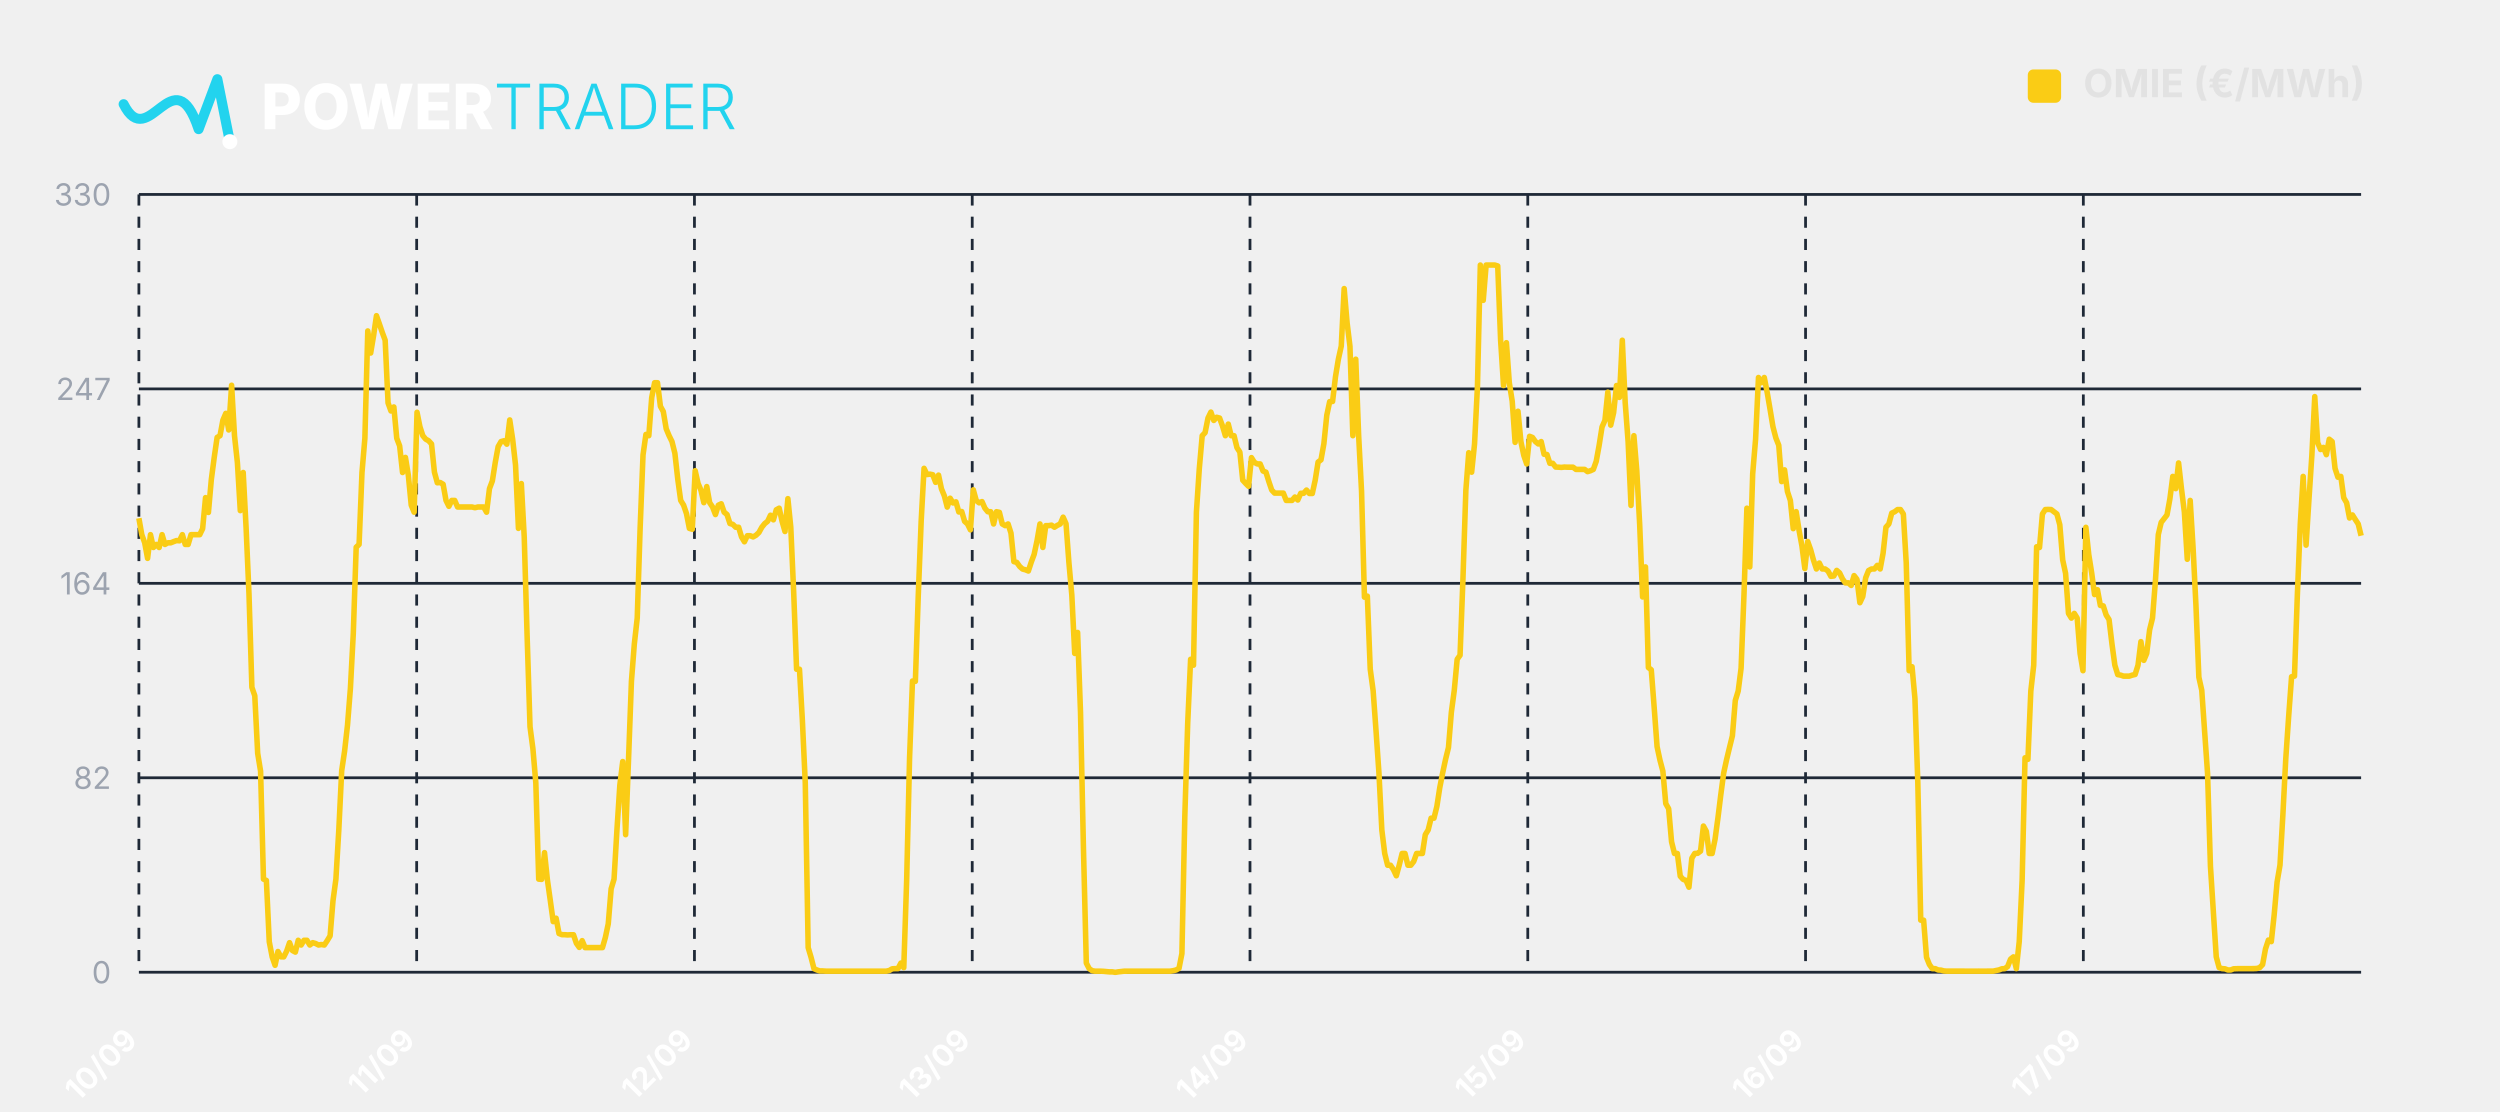
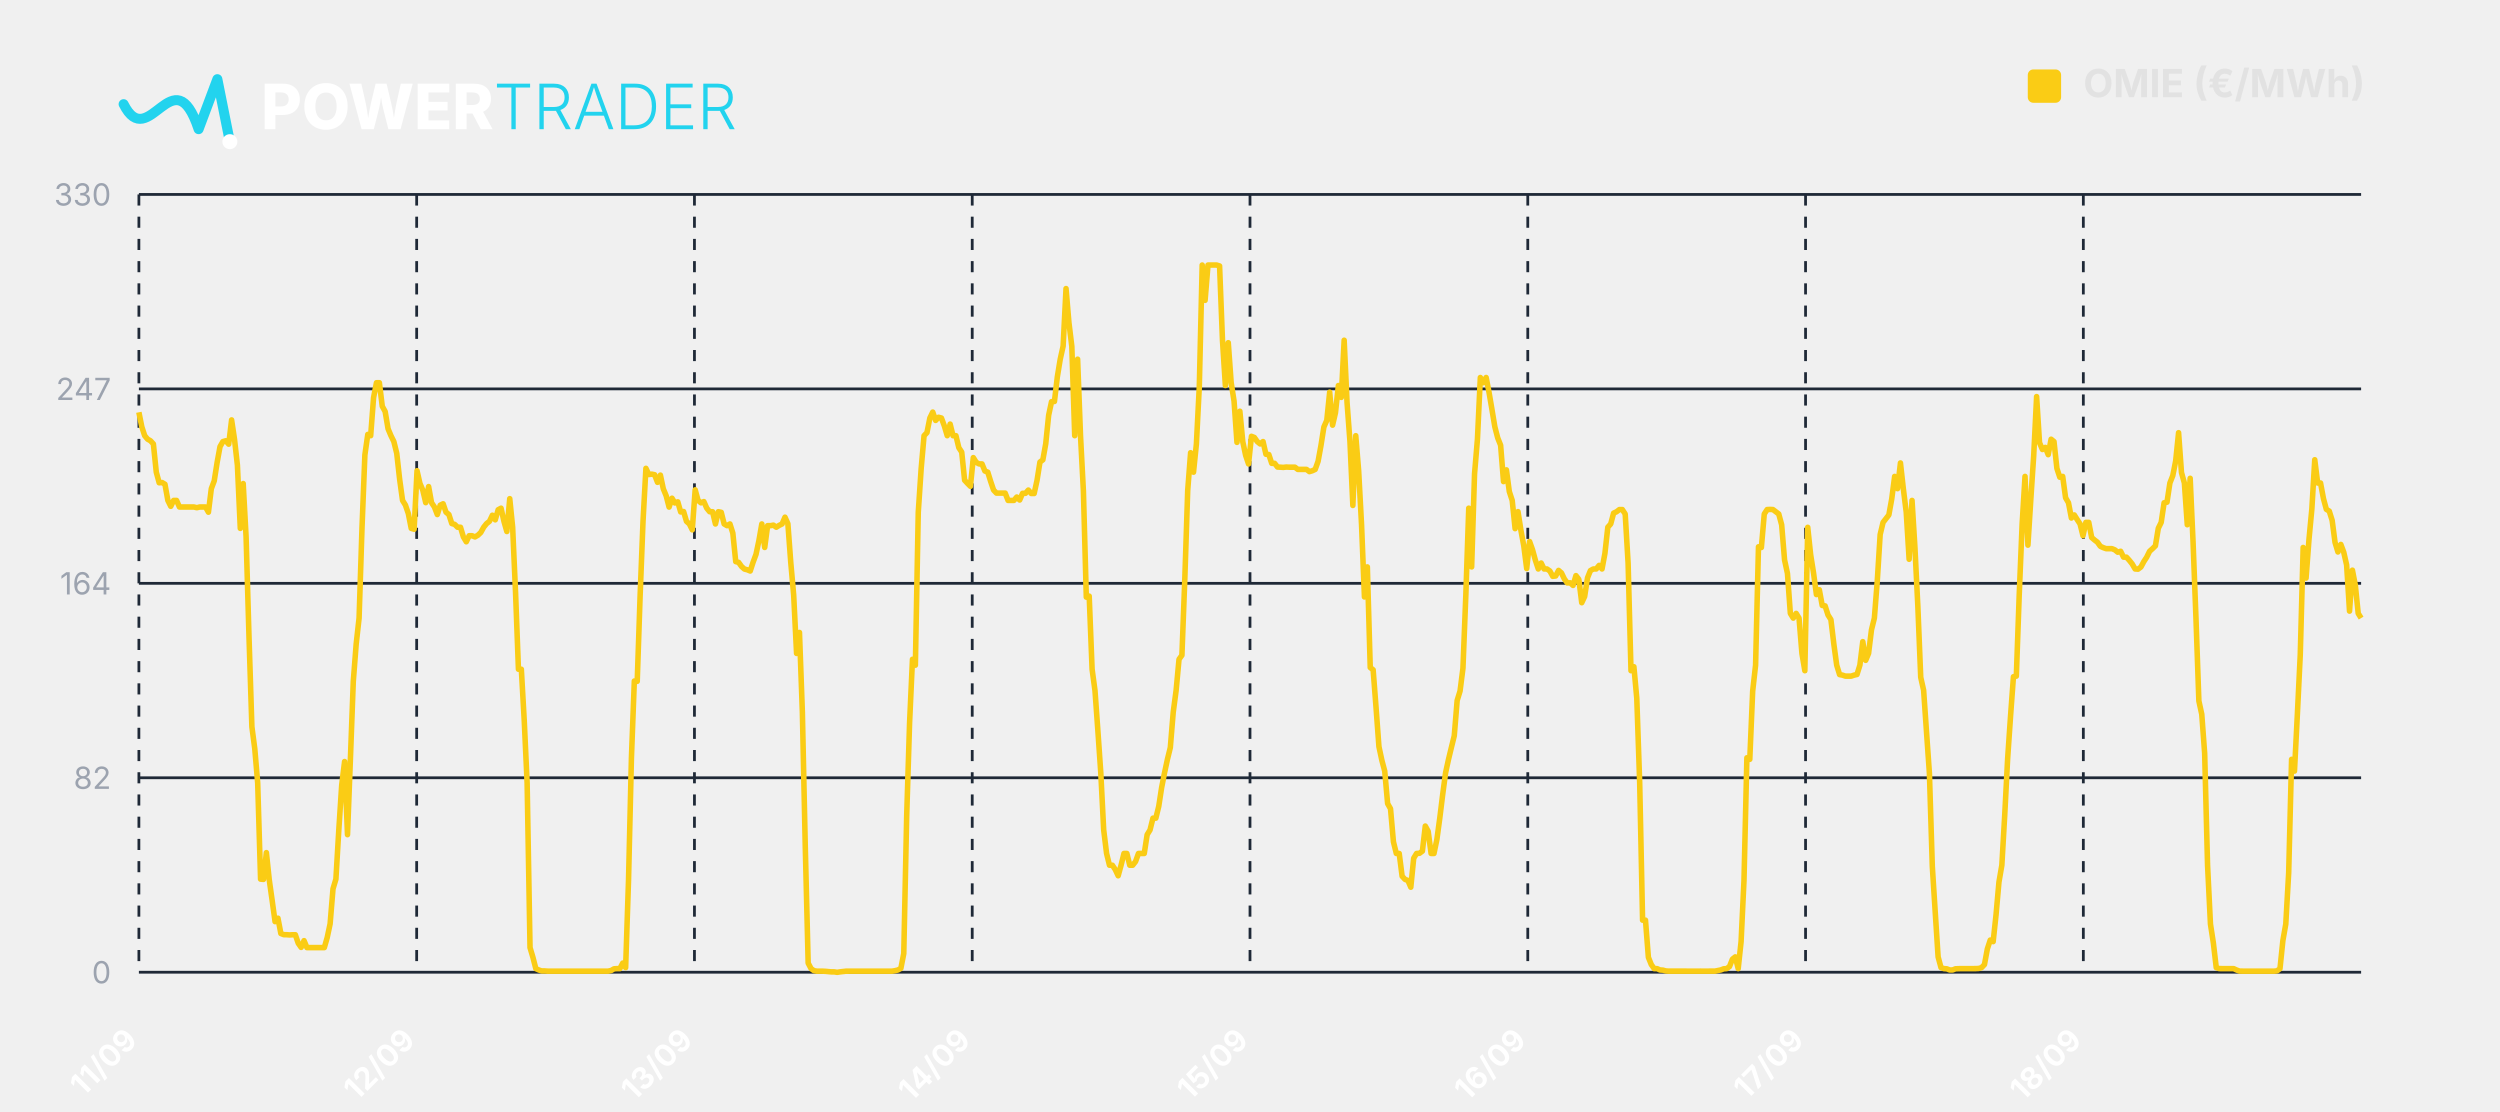
<svg xmlns="http://www.w3.org/2000/svg" viewBox="0 0 900 400" style="font-family: 'Inter', sans-serif; background: #0b0f19;">
  <g transform="translate(40, 15) scale(0.45)">
    <path d="M10 50 C30 90 50 10 70 70 L85 30 L95 80" stroke="#22d3ee" stroke-width="8" stroke-linecap="round" stroke-linejoin="round" fill="none" />
    <circle cx="95" cy="80" r="6" fill="#ffffff" />
    <text x="120" y="70" font-family="'Inter', sans-serif" font-weight="800" font-size="50" fill="#ffffff">POWER<tspan fill="#22d3ee" font-weight="300">TRADER</tspan>
    </text>
  </g>
  <rect x="730" y="25" width="12" height="12" fill="#facc15" rx="2" />
  <text x="750" y="35" font-size="14" font-weight="bold" fill="#e2e2e2">OMIE (€/MWh)</text>
  <line x1="50" y1="350.0" x2="850" y2="350.0" stroke="#1f2937" stroke-width="1" />
  <text x="40" y="354.0" text-anchor="end" font-size="11" fill="#9ca3af">0</text>
  <line x1="50" y1="280.0" x2="850" y2="280.0" stroke="#1f2937" stroke-width="1" />
  <text x="40" y="284.0" text-anchor="end" font-size="11" fill="#9ca3af">82</text>
  <line x1="50" y1="210.0" x2="850" y2="210.0" stroke="#1f2937" stroke-width="1" />
  <text x="40" y="214.0" text-anchor="end" font-size="11" fill="#9ca3af">164</text>
  <line x1="50" y1="140.0" x2="850" y2="140.0" stroke="#1f2937" stroke-width="1" />
  <text x="40" y="144.0" text-anchor="end" font-size="11" fill="#9ca3af">247</text>
  <line x1="50" y1="70.0" x2="850" y2="70.0" stroke="#1f2937" stroke-width="1" />
  <text x="40" y="74.0" text-anchor="end" font-size="11" fill="#9ca3af">330</text>
  <line x1="50.0" y1="70" x2="50.0" y2="350" stroke="#1f2937" stroke-width="1" stroke-dasharray="4,4" />
-   <text x="50.0" y="375" text-anchor="end" transform="rotate(-45, 50.0, 375)" font-size="11" font-weight="bold" fill="#ffffff">10/09</text>
+   <text x="50.0" y="375" text-anchor="end" transform="rotate(-45, 50.0, 375)" font-size="11" font-weight="bold" fill="#ffffff">11/09</text>
  <line x1="150.0" y1="70" x2="150.0" y2="350" stroke="#1f2937" stroke-width="1" stroke-dasharray="4,4" />
-   <text x="150.0" y="375" text-anchor="end" transform="rotate(-45, 150.0, 375)" font-size="11" font-weight="bold" fill="#ffffff">11/09</text>
+   <text x="150.0" y="375" text-anchor="end" transform="rotate(-45, 150.0, 375)" font-size="11" font-weight="bold" fill="#ffffff">12/09</text>
  <line x1="250.0" y1="70" x2="250.0" y2="350" stroke="#1f2937" stroke-width="1" stroke-dasharray="4,4" />
-   <text x="250.0" y="375" text-anchor="end" transform="rotate(-45, 250.0, 375)" font-size="11" font-weight="bold" fill="#ffffff">12/09</text>
+   <text x="250.0" y="375" text-anchor="end" transform="rotate(-45, 250.0, 375)" font-size="11" font-weight="bold" fill="#ffffff">13/09</text>
  <line x1="350.0" y1="70" x2="350.0" y2="350" stroke="#1f2937" stroke-width="1" stroke-dasharray="4,4" />
-   <text x="350.0" y="375" text-anchor="end" transform="rotate(-45, 350.0, 375)" font-size="11" font-weight="bold" fill="#ffffff">13/09</text>
+   <text x="350.0" y="375" text-anchor="end" transform="rotate(-45, 350.0, 375)" font-size="11" font-weight="bold" fill="#ffffff">14/09</text>
  <line x1="450.0" y1="70" x2="450.0" y2="350" stroke="#1f2937" stroke-width="1" stroke-dasharray="4,4" />
-   <text x="450.0" y="375" text-anchor="end" transform="rotate(-45, 450.0, 375)" font-size="11" font-weight="bold" fill="#ffffff">14/09</text>
+   <text x="450.0" y="375" text-anchor="end" transform="rotate(-45, 450.0, 375)" font-size="11" font-weight="bold" fill="#ffffff">15/09</text>
  <line x1="550.0" y1="70" x2="550.0" y2="350" stroke="#1f2937" stroke-width="1" stroke-dasharray="4,4" />
-   <text x="550.0" y="375" text-anchor="end" transform="rotate(-45, 550.0, 375)" font-size="11" font-weight="bold" fill="#ffffff">15/09</text>
+   <text x="550.0" y="375" text-anchor="end" transform="rotate(-45, 550.0, 375)" font-size="11" font-weight="bold" fill="#ffffff">16/09</text>
  <line x1="650.0" y1="70" x2="650.0" y2="350" stroke="#1f2937" stroke-width="1" stroke-dasharray="4,4" />
-   <text x="650.0" y="375" text-anchor="end" transform="rotate(-45, 650.0, 375)" font-size="11" font-weight="bold" fill="#ffffff">16/09</text>
+   <text x="650.0" y="375" text-anchor="end" transform="rotate(-45, 650.0, 375)" font-size="11" font-weight="bold" fill="#ffffff">17/09</text>
  <line x1="750.0" y1="70" x2="750.0" y2="350" stroke="#1f2937" stroke-width="1" stroke-dasharray="4,4" />
-   <text x="750.0" y="375" text-anchor="end" transform="rotate(-45, 750.0, 375)" font-size="11" font-weight="bold" fill="#ffffff">17/09</text>
-   <polyline points="50.0,186.567 51.043,192.481 52.086,195.379 53.129,201.006 54.172,192.481 55.215,197.099 56.258,195.998 57.301,197.099 58.344,192.481 59.387,195.998 60.43,195.405 61.473,195.405 62.516,194.981 63.559,194.6 64.602,194.685 65.645,192.481 66.688,195.998 67.731,195.998 68.774,192.481 69.817,192.481 70.86,192.481 71.904,192.481 72.947,190.321 73.99,179.153 75.033,184.474 76.076,172.645 77.119,164.672 78.162,157.47 79.205,156.851 80.248,151.259 81.291,148.81 82.334,154.784 83.377,138.693 84.42,156.851 85.463,166.528 86.506,183.822 87.549,170.103 88.592,189.982 89.635,213.792 90.678,247.431 91.721,250.473 92.764,271.198 93.807,277.596 94.85,316.488 95.893,316.954 96.936,339.044 97.979,344.475 99.022,347.5 100.065,342.544 101.108,344.45 102.151,344.475 103.194,342.416 104.237,339.366 105.28,342.188 106.323,342.755 107.366,338.502 108.409,340.205 109.452,338.502 110.495,338.502 111.538,340.205 112.581,339.366 113.625,339.663 114.668,340.205 115.711,340.027 116.754,340.205 117.797,338.637 118.84,336.909 119.883,324.199 120.926,316.488 121.969,298.779 123.012,277.426 124.055,270.393 125.098,261.073 126.141,247.914 127.184,228.069 128.227,196.998 129.27,195.998 130.313,170.103 131.356,157.775 132.399,119.145 133.442,127.085 134.485,120.84 135.528,113.654 136.571,116.595 137.614,119.662 138.657,122.484 139.7,145.048 140.743,147.946 141.786,146.514 142.829,157.775 143.872,160.52 144.915,170.103 145.958,164.672 147.001,171.095 148.044,181.856 149.087,184.389 150.13,148.42 151.173,153.631 152.216,156.851 153.259,158.097 154.302,158.673 155.346,159.817 156.389,169.959 157.432,173.798 158.475,173.713 159.518,174.332 160.561,180.153 161.604,182.271 162.647,180.153 163.69,180.153 164.733,182.517 165.776,182.517 166.819,182.517 167.862,182.517 168.905,182.517 169.948,182.517 170.991,182.78 172.034,182.517 173.077,182.517 174.12,182.517 175.163,184.389 176.206,175.916 177.249,173.128 178.292,166.494 179.335,160.783 180.378,158.97 181.421,158.681 182.464,159.902 183.507,151.174 184.55,158.122 185.593,167.443 186.636,190.219 187.679,174.086 188.722,193.286 189.765,229.061 190.808,261.624 191.851,269.588 192.894,281.832 193.937,316.488 194.98,316.581 196.023,306.947 197.066,316.768 198.11,324.199 199.153,331.782 200.196,330.554 201.239,336.061 202.282,336.477 203.325,336.494 204.368,336.578 205.411,336.511 206.454,336.511 207.497,339.561 208.54,341.061 209.583,338.637 210.626,341.137 211.669,341.137 212.712,341.137 213.755,341.137 214.798,341.137 215.841,341.137 216.884,341.137 217.927,337.502 218.97,332.587 220.013,319.962 221.056,316.488 222.099,298.779 223.142,282.68 224.185,274.156 225.228,300.482 226.271,273.359 227.314,245.279 228.357,231.84 229.4,222.519 230.443,190.219 231.486,163.782 232.529,156.402 233.572,156.851 234.615,143.133 235.658,137.786 236.701,137.778 237.744,146.26 238.787,148.158 239.831,154.36 240.874,156.851 241.917,158.97 242.96,163.206 244.003,172.561 245.046,180.153 246.089,181.839 247.132,184.898 248.175,190.219 249.218,190.524 250.261,169.46 251.304,174.035 252.347,176.492 253.39,180.958 254.433,175.171 255.476,180.958 256.519,182.517 257.562,185.237 258.605,181.873 259.648,181.365 260.691,184.389 261.734,185.237 262.777,188.474 263.82,188.779 264.863,189.812 265.906,189.812 266.949,193.286 267.992,195.04 269.035,192.863 270.078,192.863 271.121,193.286 272.164,192.693 273.207,191.702 274.25,189.812 275.293,188.499 276.336,187.677 277.379,185.483 278.422,187.135 279.465,183.517 280.508,182.949 281.551,187.677 282.595,191.338 283.638,179.517 284.681,189.795 285.724,213.19 286.767,240.923 287.81,240.923 288.853,259.302 289.896,281.832 290.939,341.137 291.982,344.636 293.025,348.704 294.068,349.178 295.111,349.534 296.154,349.534 297.197,349.61 298.24,349.619 299.283,349.619 300.326,349.619 301.369,349.619 302.412,349.619 303.455,349.619 304.498,349.619 305.541,349.619 306.584,349.619 307.627,349.619 308.67,349.619 309.713,349.619 310.756,349.619 311.799,349.619 312.842,349.619 313.885,349.619 314.928,349.619 315.971,349.619 317.014,349.619 318.057,349.619 319.1,349.61 320.143,349.381 321.186,348.771 322.229,348.704 323.272,348.704 324.316,346.712 325.359,348.348 326.402,316.768 327.445,272.808 328.488,245.168 329.531,245.279 330.574,214.41 331.617,187.677 332.66,168.604 333.703,170.841 334.746,170.688 335.789,170.9 336.832,173.637 337.875,171.044 338.918,175.967 339.961,178.501 341.004,182.551 342.047,179.356 343.09,181.068 344.133,180.661 345.176,184.305 346.219,184.152 347.262,187.677 348.305,188.626 349.348,190.744 350.391,176.34 351.434,180.153 352.477,181.017 353.52,180.576 354.563,182.949 355.606,184.22 356.649,184.22 357.692,188.626 358.735,184.22 359.778,184.44 360.821,188.626 361.864,189.236 362.907,188.626 363.95,191.914 364.993,202.183 366.037,202.463 367.08,203.92 368.123,204.861 369.166,205.124 370.209,205.564 371.252,202.37 372.295,199.557 373.338,194.617 374.381,188.626 375.424,197.082 376.467,189.236 377.51,189.236 378.553,189.05 379.596,189.795 380.639,189.135 381.682,188.626 382.725,186.186 383.768,188.541 384.811,202.556 385.854,214.232 386.897,235.229 387.94,227.688 388.983,256.412 390.026,304.71 391.069,346.712 392.112,348.704 393.155,349.441 394.198,349.619 395.241,349.619 396.284,349.627 397.327,349.678 398.37,349.78 399.413,349.873 400.456,349.873 401.499,350.042 402.542,349.873 403.585,349.754 404.628,349.636 405.671,349.627 406.714,349.627 407.757,349.627 408.801,349.627 409.844,349.627 410.887,349.627 411.93,349.627 412.973,349.627 414.016,349.627 415.059,349.627 416.102,349.627 417.145,349.627 418.188,349.619 419.231,349.619 420.274,349.619 421.317,349.61 422.36,349.441 423.403,349.187 424.446,348.602 425.489,343.255 426.532,293.941 427.575,260.31 428.618,237.348 429.661,239.466 430.704,184.44 431.747,168.714 432.79,156.851 433.833,155.75 434.876,150.496 435.919,148.353 436.962,151.352 438.005,150.217 439.048,150.496 440.091,153.335 441.134,156.851 442.177,152.674 443.22,156.851 444.263,156.851 445.306,161.164 446.349,162.757 447.392,172.883 448.435,174.018 449.478,175.069 450.522,164.748 451.565,166.443 452.608,167.019 453.651,167.019 454.694,169.561 455.737,169.985 456.78,173.349 457.823,176.425 458.866,177.518 459.909,177.518 460.952,177.518 461.995,177.518 463.038,180.153 464.081,180.153 465.124,180.153 466.167,178.933 467.21,180 468.253,177.594 469.296,177.594 470.339,176.425 471.382,177.662 472.425,177.662 473.468,172.891 474.511,166.341 475.554,165.545 476.597,159.732 477.64,149.513 478.683,144.599 479.726,144.531 480.769,135.668 481.812,129.313 482.855,124.602 483.898,103.893 484.941,116.112 485.984,124.687 487.027,156.851 488.07,129.313 489.113,156.851 490.156,176.814 491.199,214.978 492.243,214.605 493.286,240.923 494.329,248.668 495.372,263.14 496.415,278.231 497.458,298.779 498.501,307.252 499.544,311.48 500.587,311.48 501.63,313.048 502.673,315.276 503.716,311.48 504.759,307.252 505.802,307.252 506.845,311.48 507.888,311.48 508.931,310.15 509.974,307.252 511.017,307.252 512.06,307.252 513.103,300.482 514.146,298.779 515.189,294.542 516.232,294.542 517.275,290.306 518.318,283.527 519.361,278.231 520.404,273.359 521.447,269.114 522.49,256.412 523.533,248.558 524.576,237.348 525.619,235.899 526.662,208.428 527.705,176.543 528.748,162.977 529.791,169.985 530.834,159.817 531.877,139.227 532.92,95.42 533.963,108.121 535.007,95.42 536.05,95.42 537.093,95.42 538.136,95.42 539.179,95.75 540.222,122.484 541.265,138.795 542.308,123.373 543.351,137.778 544.394,144.438 545.437,159.249 546.48,148.048 547.523,158.97 548.566,163.952 549.609,167.019 550.652,157.072 551.695,157.487 552.738,158.961 553.781,159.817 554.824,158.97 555.867,163.528 556.91,163.638 557.953,166.799 558.996,166.799 560.039,168.138 561.082,168.189 562.125,168.265 563.168,168.138 564.211,168.189 565.254,168.189 566.297,168.189 567.34,168.985 568.383,168.985 569.426,168.985 570.469,168.985 571.512,169.782 572.555,169.476 573.598,168.985 574.641,166.07 575.684,160.342 576.728,153.716 577.771,151.352 578.814,141.176 579.857,153.055 580.9,148.573 581.943,138.795 582.986,143.057 584.029,122.484 585.072,144.98 586.115,158.961 587.158,181.958 588.201,156.851 589.244,169.476 590.287,188.863 591.33,214.902 592.373,204.09 593.416,240.313 594.459,241.135 595.502,254.667 596.545,268.783 597.588,273.656 598.631,277.596 599.674,289.297 600.717,291.144 601.76,303.033 602.803,307.244 603.846,307.252 604.889,315.429 605.932,316.581 606.975,316.954 608.018,319.394 609.061,308.947 610.104,307.244 611.147,307.184 612.19,306.405 613.233,297.381 614.276,299.279 615.319,307.244 616.362,307.252 617.405,302.219 618.449,294.542 619.492,286.069 620.535,278.231 621.578,273.444 622.621,269.122 623.664,264.886 624.707,252.176 625.75,248.778 626.793,240.567 627.836,214.046 628.879,182.949 629.922,204.09 630.965,170.578 632.008,158.122 633.051,135.905 634.094,137.778 635.137,135.905 636.18,141.235 637.223,147.361 638.266,153.631 639.309,157.665 640.352,160.283 641.395,173.374 642.438,169.154 643.481,176.967 644.524,180.153 645.567,190.312 646.61,184.186 647.653,190.872 648.696,196.532 649.739,204.683 650.782,194.947 651.825,197.879 652.868,201.683 653.911,204.827 654.954,202.692 655.997,204.827 657.04,204.827 658.083,205.564 659.126,207.479 660.169,207.352 661.213,205.344 662.256,206.251 663.299,208.411 664.342,209.852 665.385,209.809 666.428,210.75 667.471,207.225 668.514,208.581 669.557,216.978 670.6,214.749 671.643,207.996 672.686,205.403 673.729,204.827 674.772,204.827 675.815,203.539 676.858,204.827 677.901,199.218 678.944,189.795 679.987,188.626 681.03,184.728 682.073,184.237 683.116,183.44 684.159,183.44 685.202,185.033 686.245,202.683 687.288,241.449 688.331,240.025 689.374,251.43 690.417,281.832 691.46,331.257 692.503,331.257 693.546,344.636 694.589,347.238 695.632,348.704 696.675,348.704 697.718,349.187 698.761,349.246 699.804,349.534 700.847,349.61 701.89,349.61 702.934,349.61 703.977,349.61 705.02,349.61 706.063,349.61 707.106,349.61 708.149,349.619 709.192,349.619 710.235,349.619 711.278,349.619 712.321,349.61 713.364,349.619 714.407,349.619 715.45,349.61 716.493,349.61 717.536,349.61 718.579,349.381 719.622,349.178 720.665,348.771 721.708,348.704 722.751,347.966 723.794,345.297 724.837,344.475 725.88,348.704 726.923,338.985 727.966,316.954 729.009,272.808 730.052,273.359 731.095,248.778 732.138,239.466 733.181,196.845 734.224,197.099 735.267,185.033 736.31,183.44 737.353,183.39 738.396,183.44 739.439,184.237 740.482,185.033 741.525,188.914 742.568,201.565 743.611,206.429 744.654,220.825 745.698,222.519 746.741,220.825 747.784,222.519 748.827,235.229 749.87,241.449 750.913,189.838 751.956,199.641 752.999,206.225 754.042,214.046 755.085,212.309 756.128,217.961 757.171,218.113 758.214,221.392 759.257,223.045 760.3,231.747 761.343,239.457 762.386,242.855 763.429,243.05 764.472,243.406 765.515,243.406 766.558,243.406 767.601,243.05 768.644,242.813 769.687,239.466 770.73,230.993 771.773,237.72 772.816,235.229 773.859,226.756 774.902,222.519 775.945,209.174 776.988,192.439 778.031,188.058 779.074,186.72 780.117,185.381 781.16,179.585 782.203,171.51 783.246,175.916 784.289,166.663 785.332,175.959 786.375,184.389 787.419,201.336 788.462,180.153 789.505,197.099 790.548,218.113 791.591,243.821 792.634,248.498 793.677,263.53 794.72,278.392 795.763,311.921 796.806,328.266 797.849,344.475 798.892,348.331 799.935,348.704 800.978,348.771 802.021,349.187 803.064,349.187 804.107,348.771 805.15,348.729 806.193,348.704 807.236,348.704 808.279,348.704 809.322,348.704 810.365,348.704 811.408,348.695 812.451,348.644 813.494,348.348 814.537,347.238 815.58,341.586 816.623,338.425 817.666,338.985 818.709,329.283 819.752,317.547 820.795,311.447 821.838,293.297 822.881,273.105 823.924,257.853 824.967,243.618 826.01,243.406 827.053,214.046 828.096,188.736 829.14,171.51 830.183,196.252 831.226,179.721 832.269,163.935 833.312,142.777 834.355,159.351 835.398,161.825 836.441,161.071 837.484,163.681 838.527,158.122 839.57,158.97 840.613,168.621 841.656,171.798 842.699,171.51 843.742,179.204 844.785,181 845.828,186.482 846.871,185.381 847.914,187.033 848.957,188.626 850.0,192.863" fill="none" stroke="#facc15" stroke-width="2" stroke-linejoin="round" />
+   <text x="750.0" y="375" text-anchor="end" transform="rotate(-45, 750.0, 375)" font-size="11" font-weight="bold" fill="#ffffff">18/09</text>
+   <polyline points="50.0,148.42 51.043,153.631 52.086,156.851 53.129,158.097 54.172,158.673 55.215,159.817 56.258,169.959 57.301,173.798 58.344,173.713 59.387,174.332 60.43,180.153 61.473,182.271 62.516,180.153 63.559,180.153 64.602,182.517 65.645,182.517 66.688,182.517 67.731,182.517 68.774,182.517 69.817,182.517 70.86,182.78 71.904,182.517 72.947,182.517 73.99,182.517 75.033,184.389 76.076,175.916 77.119,173.128 78.162,166.494 79.205,160.783 80.248,158.97 81.291,158.681 82.334,159.902 83.377,151.174 84.42,158.122 85.463,167.443 86.506,190.219 87.549,174.086 88.592,193.286 89.635,229.061 90.678,261.624 91.721,269.588 92.764,281.832 93.807,316.488 94.85,316.581 95.893,306.947 96.936,316.768 97.979,324.199 99.022,331.782 100.065,330.554 101.108,336.061 102.151,336.477 103.194,336.494 104.237,336.578 105.28,336.511 106.323,336.511 107.366,339.561 108.409,341.061 109.452,338.637 110.495,341.137 111.538,341.137 112.581,341.137 113.625,341.137 114.668,341.137 115.711,341.137 116.754,341.137 117.797,337.502 118.84,332.587 119.883,319.962 120.926,316.488 121.969,298.779 123.012,282.68 124.055,274.156 125.098,300.482 126.141,273.359 127.184,245.279 128.227,231.84 129.27,222.519 130.313,190.219 131.356,163.782 132.399,156.402 133.442,156.851 134.485,143.133 135.528,137.786 136.571,137.778 137.614,146.26 138.657,148.158 139.7,154.36 140.743,156.851 141.786,158.97 142.829,163.206 143.872,172.561 144.915,180.153 145.958,181.839 147.001,184.898 148.044,190.219 149.087,190.524 150.13,169.46 151.173,174.035 152.216,176.492 153.259,180.958 154.302,175.171 155.346,180.958 156.389,182.517 157.432,185.237 158.475,181.873 159.518,181.365 160.561,184.389 161.604,185.237 162.647,188.474 163.69,188.779 164.733,189.812 165.776,189.812 166.819,193.286 167.862,195.04 168.905,192.863 169.948,192.863 170.991,193.286 172.034,192.693 173.077,191.702 174.12,189.812 175.163,188.499 176.206,187.677 177.249,185.483 178.292,187.135 179.335,183.517 180.378,182.949 181.421,187.677 182.464,191.338 183.507,179.517 184.55,189.795 185.593,213.19 186.636,240.923 187.679,240.923 188.722,259.302 189.765,281.832 190.808,341.137 191.851,344.636 192.894,348.704 193.937,349.178 194.98,349.534 196.023,349.534 197.066,349.61 198.11,349.619 199.153,349.619 200.196,349.619 201.239,349.619 202.282,349.619 203.325,349.619 204.368,349.619 205.411,349.619 206.454,349.619 207.497,349.619 208.54,349.619 209.583,349.619 210.626,349.619 211.669,349.619 212.712,349.619 213.755,349.619 214.798,349.619 215.841,349.619 216.884,349.619 217.927,349.619 218.97,349.61 220.013,349.381 221.056,348.771 222.099,348.704 223.142,348.704 224.185,346.712 225.228,348.348 226.271,316.768 227.314,272.808 228.357,245.168 229.4,245.279 230.443,214.41 231.486,187.677 232.529,168.604 233.572,170.841 234.615,170.688 235.658,170.9 236.701,173.637 237.744,171.044 238.787,175.967 239.831,178.501 240.874,182.551 241.917,179.356 242.96,181.068 244.003,180.661 245.046,184.305 246.089,184.152 247.132,187.677 248.175,188.626 249.218,190.744 250.261,176.34 251.304,180.153 252.347,181.017 253.39,180.576 254.433,182.949 255.476,184.22 256.519,184.22 257.562,188.626 258.605,184.22 259.648,184.44 260.691,188.626 261.734,189.236 262.777,188.626 263.82,191.914 264.863,202.183 265.906,202.463 266.949,203.92 267.992,204.861 269.035,205.124 270.078,205.564 271.121,202.37 272.164,199.557 273.207,194.617 274.25,188.626 275.293,197.082 276.336,189.236 277.379,189.236 278.422,189.05 279.465,189.795 280.508,189.135 281.551,188.626 282.595,186.186 283.638,188.541 284.681,202.556 285.724,214.232 286.767,235.229 287.81,227.688 288.853,256.412 289.896,304.71 290.939,346.712 291.982,348.704 293.025,349.441 294.068,349.619 295.111,349.619 296.154,349.627 297.197,349.678 298.24,349.78 299.283,349.873 300.326,349.873 301.369,350.042 302.412,349.873 303.455,349.754 304.498,349.636 305.541,349.627 306.584,349.627 307.627,349.627 308.67,349.627 309.713,349.627 310.756,349.627 311.799,349.627 312.842,349.627 313.885,349.627 314.928,349.627 315.971,349.627 317.014,349.627 318.057,349.619 319.1,349.619 320.143,349.619 321.186,349.61 322.229,349.441 323.272,349.187 324.316,348.602 325.359,343.255 326.402,293.941 327.445,260.31 328.488,237.348 329.531,239.466 330.574,184.44 331.617,168.714 332.66,156.851 333.703,155.75 334.746,150.496 335.789,148.353 336.832,151.352 337.875,150.217 338.918,150.496 339.961,153.335 341.004,156.851 342.047,152.674 343.09,156.851 344.133,156.851 345.176,161.164 346.219,162.757 347.262,172.883 348.305,174.018 349.348,175.069 350.391,164.748 351.434,166.443 352.477,167.019 353.52,167.019 354.563,169.561 355.606,169.985 356.649,173.349 357.692,176.425 358.735,177.518 359.778,177.518 360.821,177.518 361.864,177.518 362.907,180.153 363.95,180.153 364.993,180.153 366.037,178.933 367.08,180 368.123,177.594 369.166,177.594 370.209,176.425 371.252,177.662 372.295,177.662 373.338,172.891 374.381,166.341 375.424,165.545 376.467,159.732 377.51,149.513 378.553,144.599 379.596,144.531 380.639,135.668 381.682,129.313 382.725,124.602 383.768,103.893 384.811,116.112 385.854,124.687 386.897,156.851 387.94,129.313 388.983,156.851 390.026,176.814 391.069,214.978 392.112,214.605 393.155,240.923 394.198,248.668 395.241,263.14 396.284,278.231 397.327,298.779 398.37,307.252 399.413,311.48 400.456,311.48 401.499,313.048 402.542,315.276 403.585,311.48 404.628,307.252 405.671,307.252 406.714,311.48 407.757,311.48 408.801,310.15 409.844,307.252 410.887,307.252 411.93,307.252 412.973,300.482 414.016,298.779 415.059,294.542 416.102,294.542 417.145,290.306 418.188,283.527 419.231,278.231 420.274,273.359 421.317,269.114 422.36,256.412 423.403,248.558 424.446,237.348 425.489,235.899 426.532,208.428 427.575,176.543 428.618,162.977 429.661,169.985 430.704,159.817 431.747,139.227 432.79,95.42 433.833,108.121 434.876,95.42 435.919,95.42 436.962,95.42 438.005,95.42 439.048,95.75 440.091,122.484 441.134,138.795 442.177,123.373 443.22,137.778 444.263,144.438 445.306,159.249 446.349,148.048 447.392,158.97 448.435,163.952 449.478,167.019 450.522,157.072 451.565,157.487 452.608,158.961 453.651,159.817 454.694,158.97 455.737,163.528 456.78,163.638 457.823,166.799 458.866,166.799 459.909,168.138 460.952,168.189 461.995,168.265 463.038,168.138 464.081,168.189 465.124,168.189 466.167,168.189 467.21,168.985 468.253,168.985 469.296,168.985 470.339,168.985 471.382,169.782 472.425,169.476 473.468,168.985 474.511,166.07 475.554,160.342 476.597,153.716 477.64,151.352 478.683,141.176 479.726,153.055 480.769,148.573 481.812,138.795 482.855,143.057 483.898,122.484 484.941,144.98 485.984,158.961 487.027,181.958 488.07,156.851 489.113,169.476 490.156,188.863 491.199,214.902 492.243,204.09 493.286,240.313 494.329,241.135 495.372,254.667 496.415,268.783 497.458,273.656 498.501,277.596 499.544,289.297 500.587,291.144 501.63,303.033 502.673,307.244 503.716,307.252 504.759,315.429 505.802,316.581 506.845,316.954 507.888,319.394 508.931,308.947 509.974,307.244 511.017,307.184 512.06,306.405 513.103,297.381 514.146,299.279 515.189,307.244 516.232,307.252 517.275,302.219 518.318,294.542 519.361,286.069 520.404,278.231 521.447,273.444 522.49,269.122 523.533,264.886 524.576,252.176 525.619,248.778 526.662,240.567 527.705,214.046 528.748,182.949 529.791,204.09 530.834,170.578 531.877,158.122 532.92,135.905 533.963,137.778 535.007,135.905 536.05,141.235 537.093,147.361 538.136,153.631 539.179,157.665 540.222,160.283 541.265,173.374 542.308,169.154 543.351,176.967 544.394,180.153 545.437,190.312 546.48,184.186 547.523,190.872 548.566,196.532 549.609,204.683 550.652,194.947 551.695,197.879 552.738,201.683 553.781,204.827 554.824,202.692 555.867,204.827 556.91,204.827 557.953,205.564 558.996,207.479 560.039,207.352 561.082,205.344 562.125,206.251 563.168,208.411 564.211,209.852 565.254,209.809 566.297,210.75 567.34,207.225 568.383,208.581 569.426,216.978 570.469,214.749 571.512,207.996 572.555,205.403 573.598,204.827 574.641,204.827 575.684,203.539 576.728,204.827 577.771,199.218 578.814,189.795 579.857,188.626 580.9,184.728 581.943,184.237 582.986,183.44 584.029,183.44 585.072,185.033 586.115,202.683 587.158,241.449 588.201,240.025 589.244,251.43 590.287,281.832 591.33,331.257 592.373,331.257 593.416,344.636 594.459,347.238 595.502,348.704 596.545,348.704 597.588,349.187 598.631,349.246 599.674,349.534 600.717,349.61 601.76,349.61 602.803,349.61 603.846,349.61 604.889,349.61 605.932,349.61 606.975,349.61 608.018,349.619 609.061,349.619 610.104,349.619 611.147,349.619 612.19,349.61 613.233,349.619 614.276,349.619 615.319,349.61 616.362,349.61 617.405,349.61 618.449,349.381 619.492,349.178 620.535,348.771 621.578,348.704 622.621,347.966 623.664,345.297 624.707,344.475 625.75,348.704 626.793,338.985 627.836,316.954 628.879,272.808 629.922,273.359 630.965,248.778 632.008,239.466 633.051,196.845 634.094,197.099 635.137,185.033 636.18,183.44 637.223,183.39 638.266,183.44 639.309,184.237 640.352,185.033 641.395,188.914 642.438,201.565 643.481,206.429 644.524,220.825 645.567,222.519 646.61,220.825 647.653,222.519 648.696,235.229 649.739,241.449 650.782,189.838 651.825,199.641 652.868,206.225 653.911,214.046 654.954,212.309 655.997,217.961 657.04,218.113 658.083,221.392 659.126,223.045 660.169,231.747 661.213,239.457 662.256,242.855 663.299,243.05 664.342,243.406 665.385,243.406 666.428,243.406 667.471,243.05 668.514,242.813 669.557,239.466 670.6,230.993 671.643,237.72 672.686,235.229 673.729,226.756 674.772,222.519 675.815,209.174 676.858,192.439 677.901,188.058 678.944,186.72 679.987,185.381 681.03,179.585 682.073,171.51 683.116,175.916 684.159,166.663 685.202,175.959 686.245,184.389 687.288,201.336 688.331,180.153 689.374,197.099 690.417,218.113 691.46,243.821 692.503,248.498 693.546,263.53 694.589,278.392 695.632,311.921 696.675,328.266 697.718,344.475 698.761,348.331 699.804,348.704 700.847,348.771 701.89,349.187 702.934,349.187 703.977,348.771 705.02,348.729 706.063,348.704 707.106,348.704 708.149,348.704 709.192,348.704 710.235,348.704 711.278,348.695 712.321,348.644 713.364,348.348 714.407,347.238 715.45,341.586 716.493,338.425 717.536,338.985 718.579,329.283 719.622,317.547 720.665,311.447 721.708,293.297 722.751,273.105 723.794,257.853 724.837,243.618 725.88,243.406 726.923,214.046 727.966,188.736 729.009,171.51 730.052,196.252 731.095,179.721 732.138,163.935 733.181,142.777 734.224,159.351 735.267,161.825 736.31,161.071 737.353,163.681 738.396,158.122 739.439,158.97 740.482,168.621 741.525,171.798 742.568,171.51 743.611,179.204 744.654,181 745.698,186.482 746.741,185.381 747.784,187.033 748.827,188.626 749.87,192.863 750.913,188.058 751.956,188.058 752.999,193.498 754.042,194.405 755.085,195.201 756.128,196.676 757.171,197.15 758.214,197.523 759.257,197.523 760.3,197.523 761.343,197.947 762.386,198.794 763.429,198.455 764.472,200.573 765.515,200.573 766.558,201.726 767.601,203.039 768.644,204.827 769.687,204.903 770.73,204.124 771.773,202.183 772.816,200.573 773.859,198.455 774.902,197.523 775.945,196.506 776.988,190.185 778.031,188.058 779.074,181 780.117,180.788 781.16,173.883 782.203,171.23 783.246,165.918 784.289,155.767 785.332,170.112 786.375,173.883 787.419,188.906 788.462,172.188 789.505,195.218 790.548,222.519 791.591,252.32 792.634,257.141 793.677,271.198 794.72,311.489 795.763,332.664 796.806,339.442 797.849,348.348 798.892,348.687 799.935,348.704 800.978,348.704 802.021,348.704 803.064,348.704 804.107,348.704 805.15,349.195 806.193,349.585 807.236,349.61 808.279,349.619 809.322,349.619 810.365,349.619 811.408,349.619 812.451,349.619 813.494,349.619 814.537,349.619 815.58,349.619 816.623,349.619 817.666,349.619 818.709,349.619 819.752,349.5 820.795,348.704 821.838,338.595 822.881,332.664 823.924,314.217 824.967,273.359 826.01,277.596 827.053,257.141 828.096,235.653 829.14,197.099 830.183,208.115 831.226,194.278 832.269,183.186 833.312,165.511 834.355,173.883 835.398,173.883 836.441,179.466 837.484,183.364 838.527,183.991 839.57,187.321 840.613,195.261 841.656,198.709 842.699,195.998 843.742,198.769 844.785,203.387 845.828,220.003 846.871,205.268 847.914,210.64 848.957,220.825 850.0,222.519" fill="none" stroke="#facc15" stroke-width="2" stroke-linejoin="round" />
</svg>
